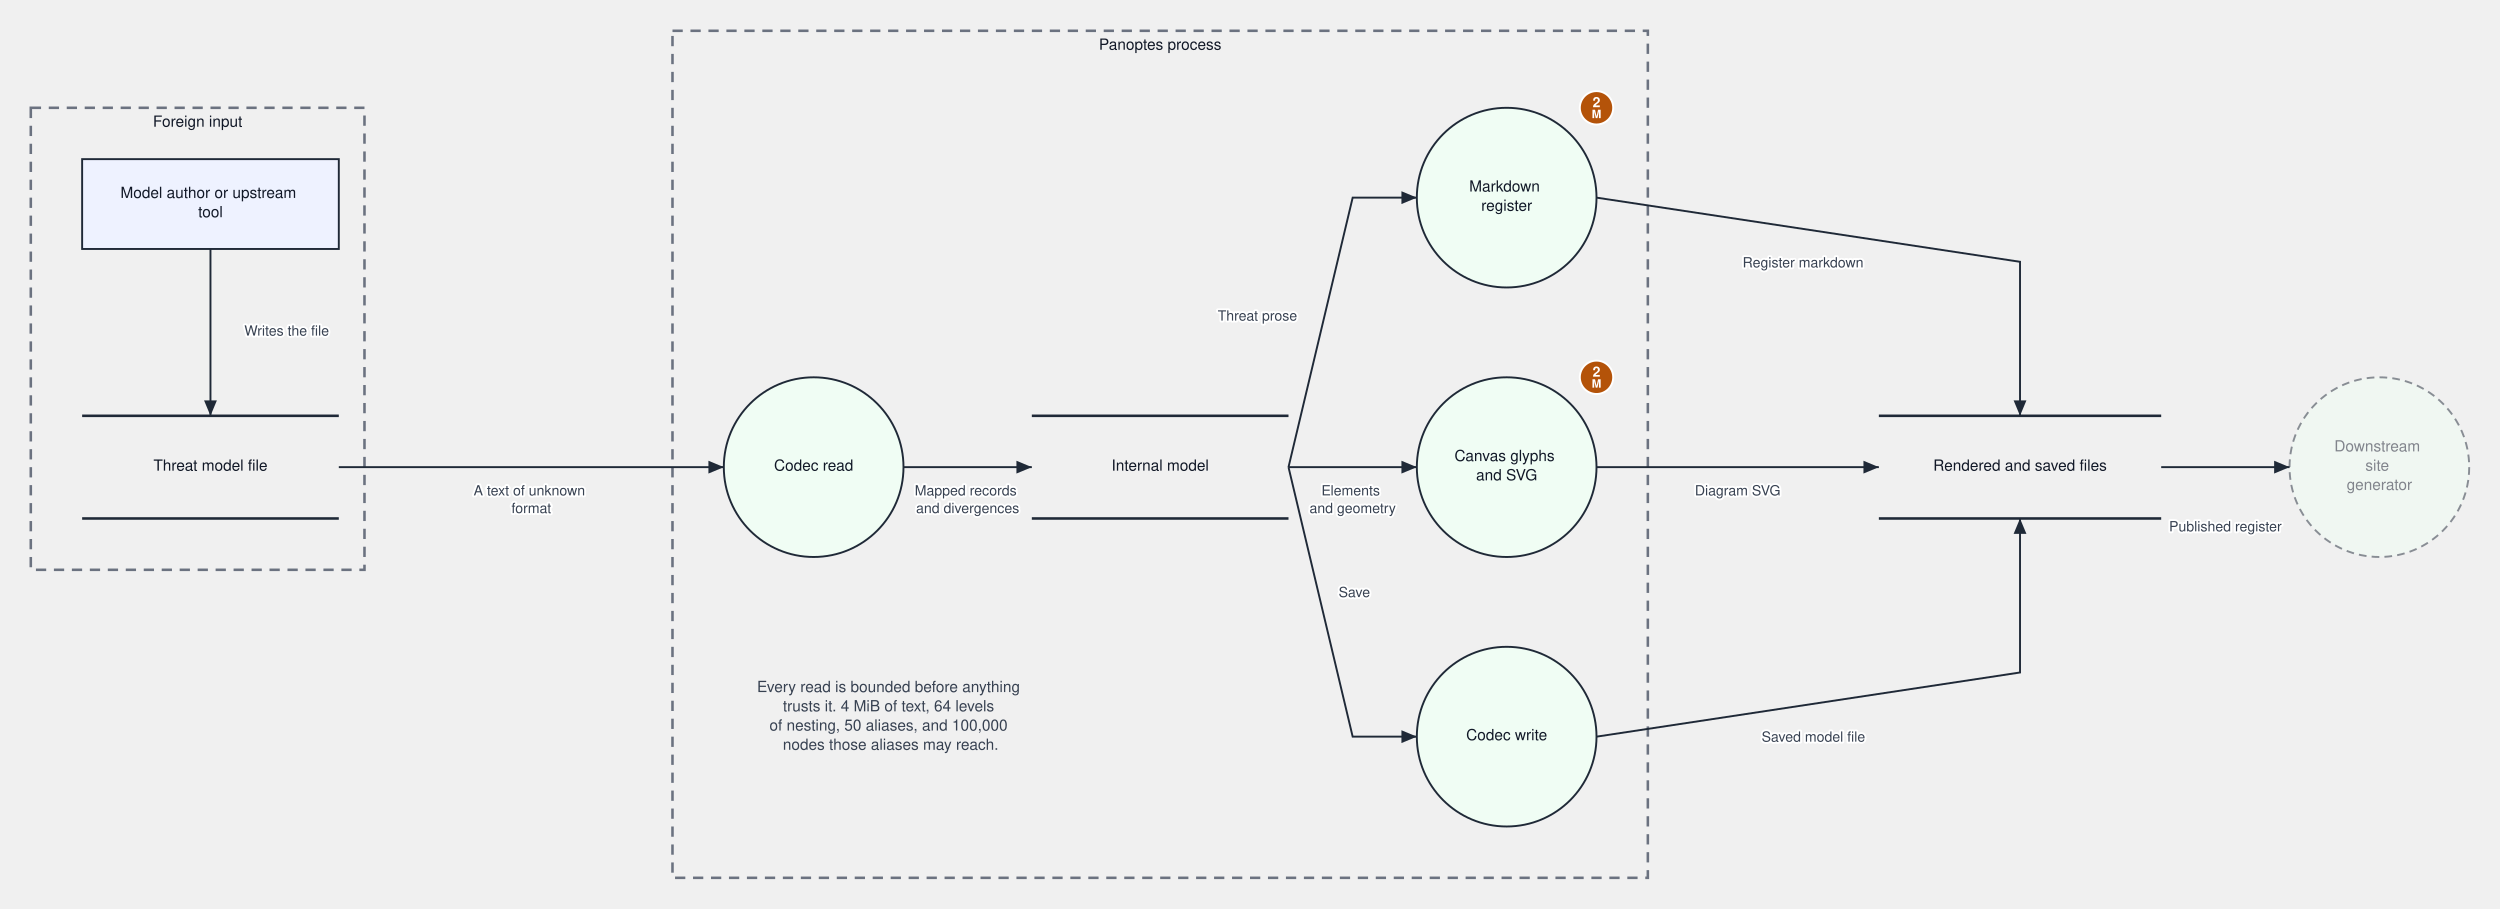
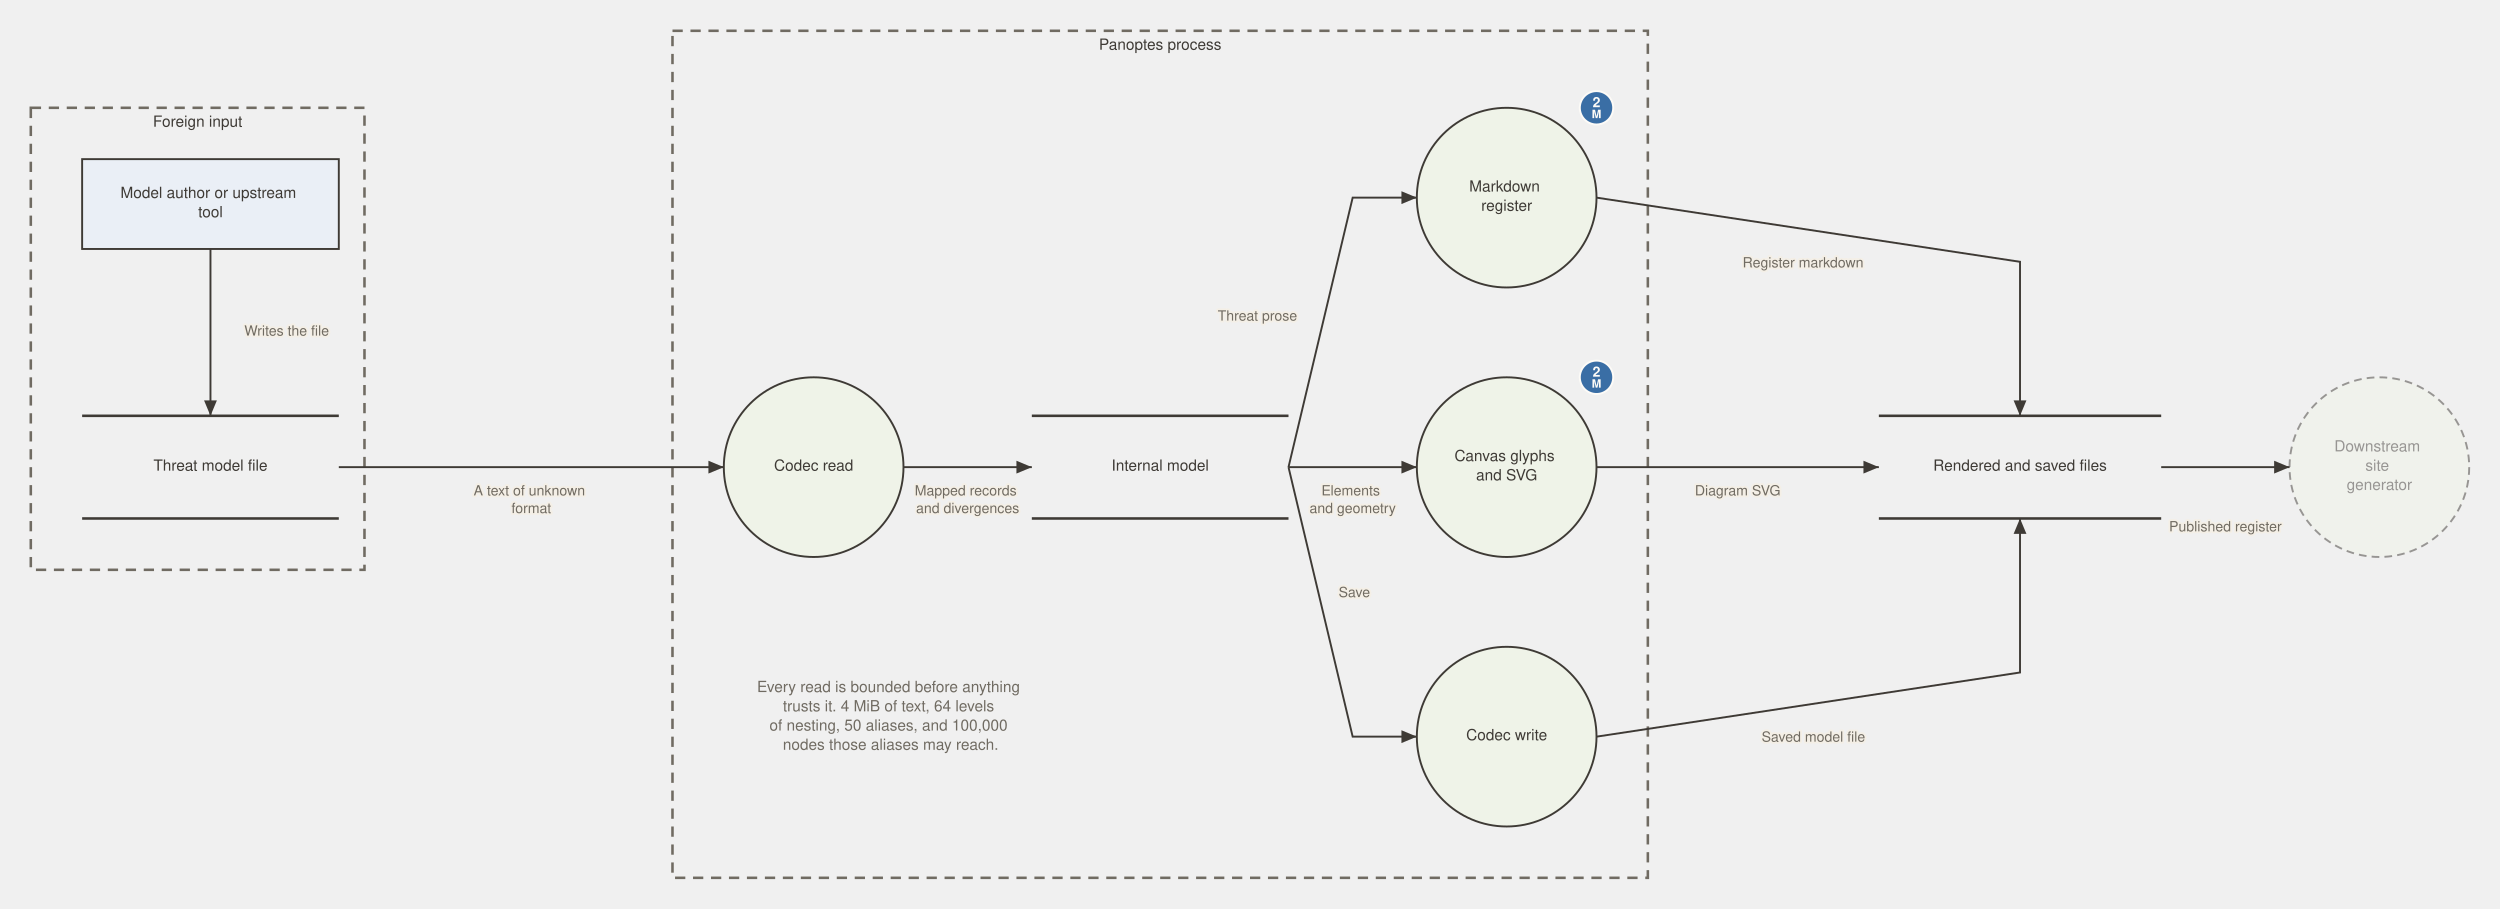
<svg xmlns="http://www.w3.org/2000/svg" viewBox="-24 -24 1948 708">
  <style>.pn-element {
  font-family: 'Helvetica Neue', Helvetica, Arial, sans-serif;
}
.pn-shape {
-   fill: #ffffff;
-   stroke: #1f2937;
+   fill: #FAF8F5;
+   stroke: #3E3A35;
  stroke-width: 1.5;
}
.pn-actor {
-   fill: #eef2ff;
+   fill: #EAEFF6;
}
.pn-process {
-   fill: #f0fdf4;
+   fill: #EFF3E8;
}
.pn-store {
  fill: none;
  stroke-width: 2;
}
.pn-boundary-box,
.pn-boundary-curve {
  fill: none;
-   stroke: #6b7280;
+   stroke: #706B62;
  stroke-width: 2;
  stroke-dasharray: 8 6;
}
.pn-out-of-scope {
  opacity: 0.5;
}
.pn-out-of-scope .pn-shape {
  stroke-dasharray: 6 4;
}
.pn-label {
-   fill: #111827;
+   fill: #3E3A35;
  font-size: 12px;
  font-weight: 500;
  text-anchor: middle;
  dominant-baseline: central;
}
.pn-note {
-   fill: #374151;
+   fill: #706B62;
  font-size: 12px;
  text-anchor: middle;
  dominant-baseline: central;
}
.pn-flow {
  fill: none;
}
.pn-flow-arrow {
-   fill: #1f2937;
+   fill: #3E3A35;
  stroke: none;
}
.pn-flow-label {
-   fill: #374151;
+   fill: #706B62;
  font-size: 11px;
  text-anchor: middle;
  dominant-baseline: central;
  paint-order: stroke;
-   stroke: #ffffff;
+   stroke: #F4EFE6;
  stroke-width: 3;
  stroke-linejoin: round;
}
.pn-badge {
-   stroke: #ffffff;
+   stroke: #FDFBF7;
  stroke-width: 1.5;
}
.pn-badge-count {
-   fill: #ffffff;
+   fill: #FDFBF7;
  stroke: none;
  font-weight: 600;
  text-anchor: middle;
  dominant-baseline: central;
}
.pn-badge-primary .pn-badge-count {
  font-size: 11px;
}
.pn-badge-secondary .pn-badge-count {
  font-size: 9px;
}
.pn-badge-mark {
-   fill: #ffffff;
+   fill: #FDFBF7;
  stroke: none;
  font-size: 9px;
  font-weight: 700;
  text-anchor: middle;
  dominant-baseline: central;
}
.pn-tone-critical {
-   fill: #7f1d1d;
+   fill: #BA2D0B;
}
.pn-tone-high {
-   fill: #b91c1c;
+   fill: #A45611;
}
.pn-tone-medium {
-   fill: #b45309;
+   fill: #3A6EA5;
}
.pn-tone-low {
-   fill: #1d4ed8;
+   fill: #4A5D23;
}
.pn-tone-neutral {
-   fill: #52525b;
+   fill: #757069;
}
</style>
  <g transform="translate(0, 60)">
    <g class="pn-element">
      <rect class="pn-shape pn-boundary-box" width="260" height="360" />
      <text class="pn-label" x="130" y="12">
        <tspan x="130" dy="0">Foreign input</tspan>
      </text>
    </g>
  </g>
  <g transform="translate(500, 0)">
    <g class="pn-element">
      <rect class="pn-shape pn-boundary-box" width="760" height="660" />
      <text class="pn-label" x="380" y="12">
        <tspan x="380" dy="0">Panoptes process</tspan>
      </text>
    </g>
  </g>
  <g transform="translate(40, 100)">
    <g class="pn-element">
      <rect class="pn-shape pn-actor" width="200" height="70" />
      <text class="pn-label" x="100" y="27.5">
        <tspan x="100" dy="0">Model author or upstream</tspan>
        <tspan x="100" dy="15">tool</tspan>
      </text>
    </g>
  </g>
  <g transform="translate(40, 300)">
    <g class="pn-element">
      <line class="pn-shape pn-store" x1="0" y1="0" x2="200" y2="0" />
      <line class="pn-shape pn-store" x1="0" y1="80" x2="200" y2="80" />
      <text class="pn-label" x="100" y="40">
        <tspan x="100" dy="0">Threat model file</tspan>
      </text>
    </g>
  </g>
  <g transform="translate(540, 270)">
    <g class="pn-element">
      <circle class="pn-shape pn-process" cx="70" cy="70" r="70" />
      <text class="pn-label" x="70" y="70">
        <tspan x="70" dy="0">Codec read</tspan>
      </text>
    </g>
  </g>
  <g transform="translate(780, 300)">
    <g class="pn-element">
      <line class="pn-shape pn-store" x1="0" y1="0" x2="200" y2="0" />
      <line class="pn-shape pn-store" x1="0" y1="80" x2="200" y2="80" />
      <text class="pn-label" x="100" y="40">
        <tspan x="100" dy="0">Internal model</tspan>
      </text>
    </g>
  </g>
  <g transform="translate(1080, 60)">
    <g class="pn-element">
      <circle class="pn-shape pn-process" cx="70" cy="70" r="70" />
      <text class="pn-label" x="70" y="62.5">
        <tspan x="70" dy="0">Markdown</tspan>
        <tspan x="70" dy="15">register</tspan>
      </text>
      <g class="pn-badge" transform="translate(140, 0)">
        <g class="pn-badge-primary">
          <circle class="pn-tone-medium" r="13" />
          <text class="pn-badge-count" y="-3">2</text>
          <text class="pn-badge-mark" y="6">M</text>
        </g>
      </g>
    </g>
  </g>
  <g transform="translate(1080, 270)">
    <g class="pn-element">
      <circle class="pn-shape pn-process" cx="70" cy="70" r="70" />
      <text class="pn-label" x="70" y="62.5">
        <tspan x="70" dy="0">Canvas glyphs</tspan>
        <tspan x="70" dy="15">and SVG</tspan>
      </text>
      <g class="pn-badge" transform="translate(140, 0)">
        <g class="pn-badge-primary">
          <circle class="pn-tone-medium" r="13" />
          <text class="pn-badge-count" y="-3">2</text>
          <text class="pn-badge-mark" y="6">M</text>
        </g>
      </g>
    </g>
  </g>
  <g transform="translate(1080, 480)">
    <g class="pn-element">
      <circle class="pn-shape pn-process" cx="70" cy="70" r="70" />
      <text class="pn-label" x="70" y="70">
        <tspan x="70" dy="0">Codec write</tspan>
      </text>
    </g>
  </g>
  <g transform="translate(1440, 300)">
    <g class="pn-element">
      <line class="pn-shape pn-store" x1="0" y1="0" x2="220" y2="0" />
      <line class="pn-shape pn-store" x1="0" y1="80" x2="220" y2="80" />
      <text class="pn-label" x="110" y="40">
        <tspan x="110" dy="0">Rendered and saved files</tspan>
      </text>
    </g>
  </g>
  <g transform="translate(1760, 270)">
    <g class="pn-element pn-out-of-scope">
      <circle class="pn-shape pn-process" cx="70" cy="70" r="70" />
      <text class="pn-label" x="70" y="55">
        <tspan x="70" dy="0">Downstream</tspan>
        <tspan x="70" dy="15">site</tspan>
        <tspan x="70" dy="15">generator</tspan>
      </text>
    </g>
  </g>
  <g transform="translate(540, 470)">
    <g class="pn-element">
      <text class="pn-note" x="130" y="42.5">
        <tspan x="130" dy="0">Every read is bounded before anything</tspan>
        <tspan x="130" dy="15">trusts it. 4 MiB of text, 64 levels</tspan>
        <tspan x="130" dy="15">of nesting, 50 aliases, and 100,000</tspan>
        <tspan x="130" dy="15">nodes those aliases may reach.</tspan>
      </text>
    </g>
  </g>
  <g class="pn-element">
    <path class="pn-shape pn-flow" d="M 140 170 L 140 300" />
    <path class="pn-flow-arrow" d="M 140 300 L 135 288 L 145 288 Z" />
    <text class="pn-flow-label" x="199.375" y="235">
      <tspan x="199.375" dy="0">Writes the file</tspan>
    </text>
  </g>
  <g class="pn-element">
    <path class="pn-shape pn-flow" d="M 240 340 L 540 340" />
    <path class="pn-flow-arrow" d="M 540 340 L 528 345 L 528 335 Z" />
    <text class="pn-flow-label" x="390" y="359.5">
      <tspan x="390" dy="0">A text of unknown</tspan>
      <tspan x="390" dy="13.75">format</tspan>
    </text>
  </g>
  <g class="pn-element">
    <path class="pn-shape pn-flow" d="M 680 340 L 780 340" />
    <path class="pn-flow-arrow" d="M 780 340 L 768 345 L 768 335 Z" />
    <text class="pn-flow-label" x="730" y="359.5">
      <tspan x="730" dy="0">Mapped records</tspan>
      <tspan x="730" dy="13.75">and divergences</tspan>
    </text>
  </g>
  <g class="pn-element">
    <path class="pn-shape pn-flow" d="M 980 340 L 1030 130 L 1080 130" />
    <path class="pn-flow-arrow" d="M 1080 130 L 1068 135 L 1068 125 Z" />
    <text class="pn-flow-label" x="955.789" y="223.283">
      <tspan x="955.789" dy="0">Threat prose</tspan>
    </text>
  </g>
  <g class="pn-element">
    <path class="pn-shape pn-flow" d="M 980 340 L 1080 340" />
    <path class="pn-flow-arrow" d="M 1080 340 L 1068 345 L 1068 335 Z" />
    <text class="pn-flow-label" x="1030" y="359.5">
      <tspan x="1030" dy="0">Elements</tspan>
      <tspan x="1030" dy="13.75">and geometry</tspan>
    </text>
  </g>
  <g class="pn-element">
    <path class="pn-shape pn-flow" d="M 980 340 L 1030 550 L 1080 550" />
    <path class="pn-flow-arrow" d="M 1080 550 L 1068 555 L 1068 545 Z" />
    <text class="pn-flow-label" x="1031.309" y="438.736">
      <tspan x="1031.309" dy="0">Save</tspan>
    </text>
  </g>
  <g class="pn-element">
    <path class="pn-shape pn-flow" d="M 1220 130 L 1550 180 L 1550 300" />
    <path class="pn-flow-arrow" d="M 1550 300 L 1545 288 L 1555 288 Z" />
    <text class="pn-flow-label" x="1380.934" y="181.835">
      <tspan x="1380.934" dy="0">Register markdown</tspan>
    </text>
  </g>
  <g class="pn-element">
    <path class="pn-shape pn-flow" d="M 1220 340 L 1440 340" />
    <path class="pn-flow-arrow" d="M 1440 340 L 1428 345 L 1428 335 Z" />
    <text class="pn-flow-label" x="1330" y="359.5">
      <tspan x="1330" dy="0">Diagram SVG</tspan>
    </text>
  </g>
  <g class="pn-element">
    <path class="pn-shape pn-flow" d="M 1220 550 L 1550 500 L 1550 380" />
    <path class="pn-flow-arrow" d="M 1550 380 L 1555 392 L 1545 392 Z" />
    <text class="pn-flow-label" x="1388.998" y="551.387">
      <tspan x="1388.998" dy="0">Saved model file</tspan>
    </text>
  </g>
  <g class="pn-element">
    <path class="pn-shape pn-flow" d="M 1660 340 L 1760 340" />
    <path class="pn-flow-arrow" d="M 1760 340 L 1748 345 L 1748 335 Z" />
    <text class="pn-flow-label" x="1710" y="387.5">
      <tspan x="1710" dy="0">Published register</tspan>
    </text>
  </g>
</svg>
